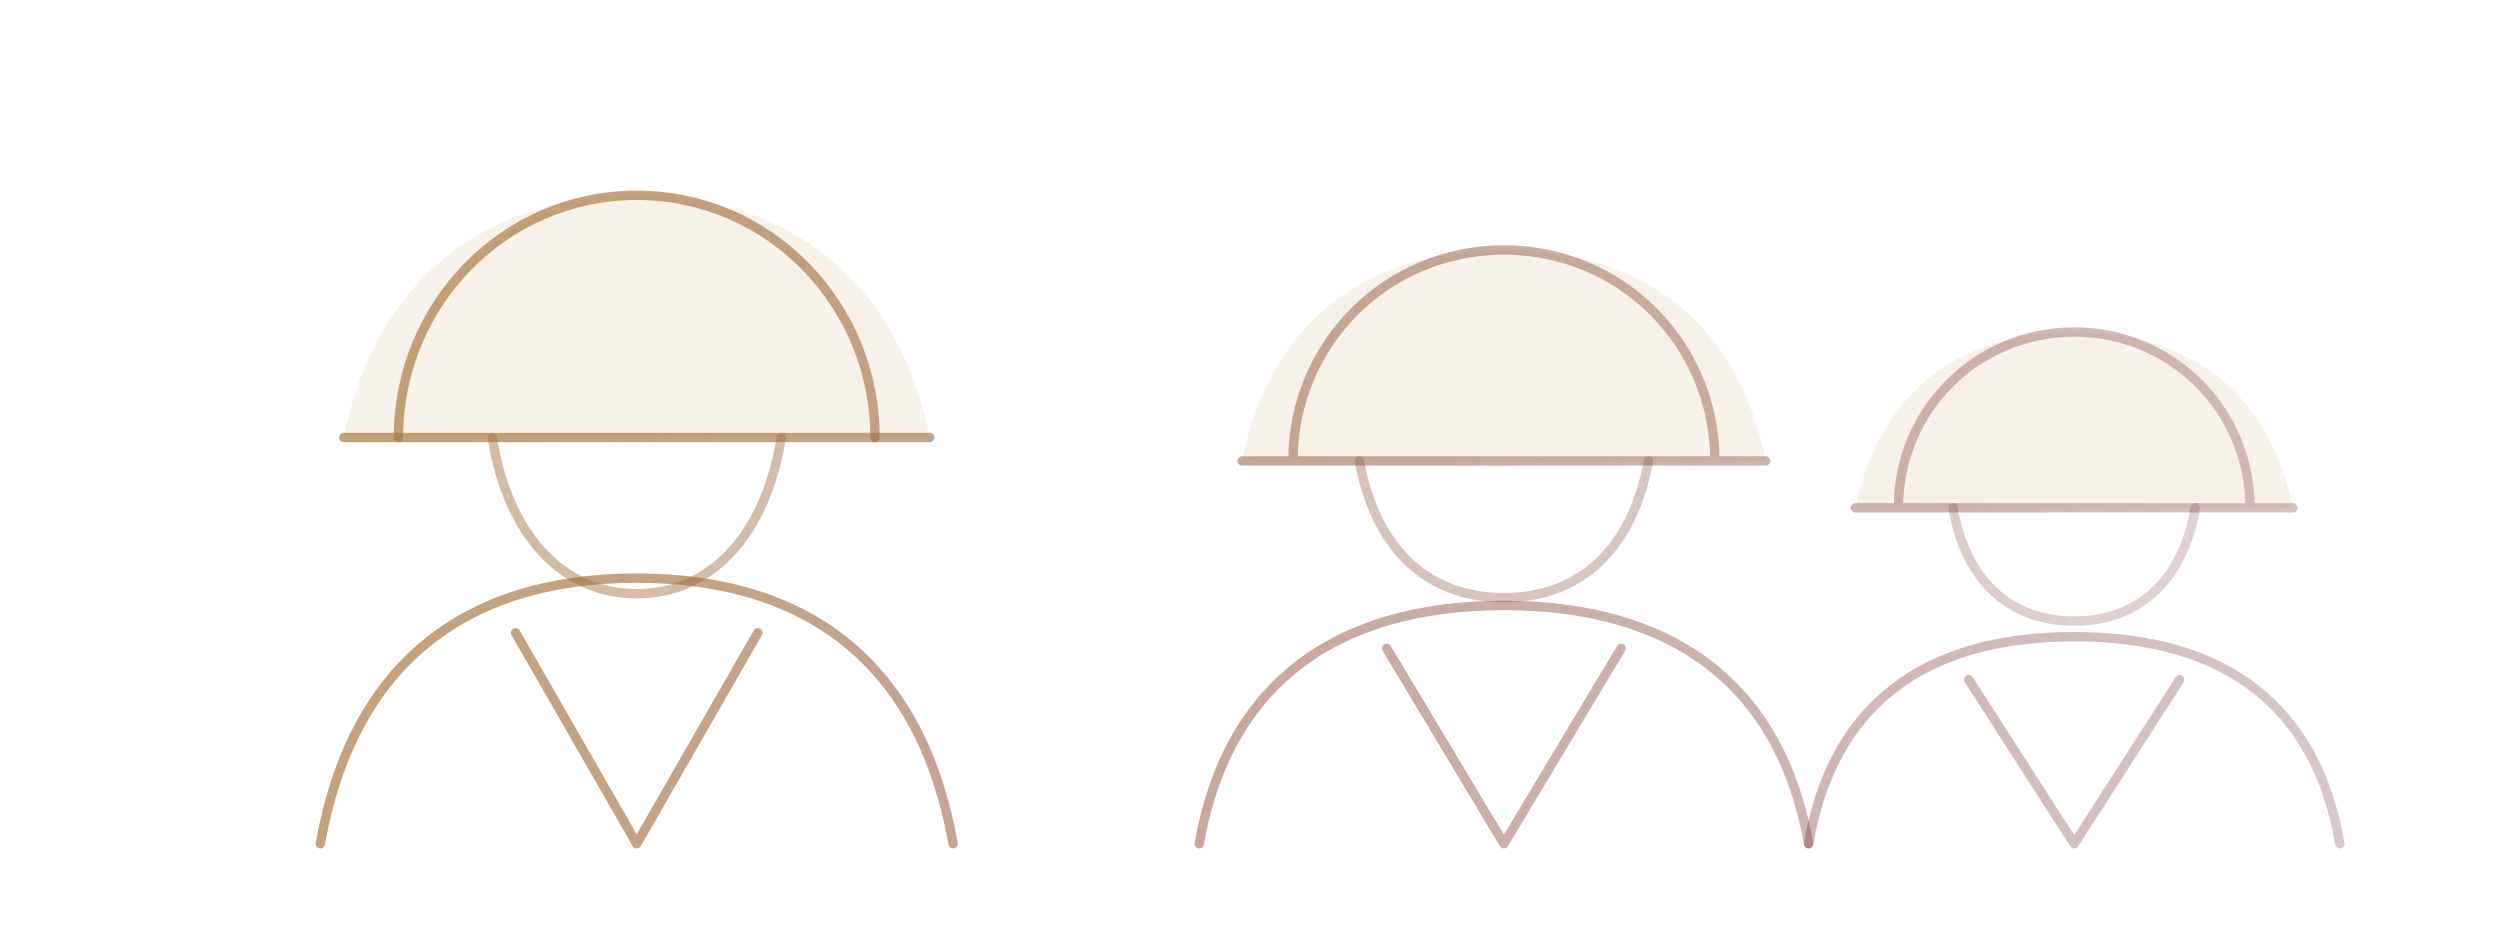
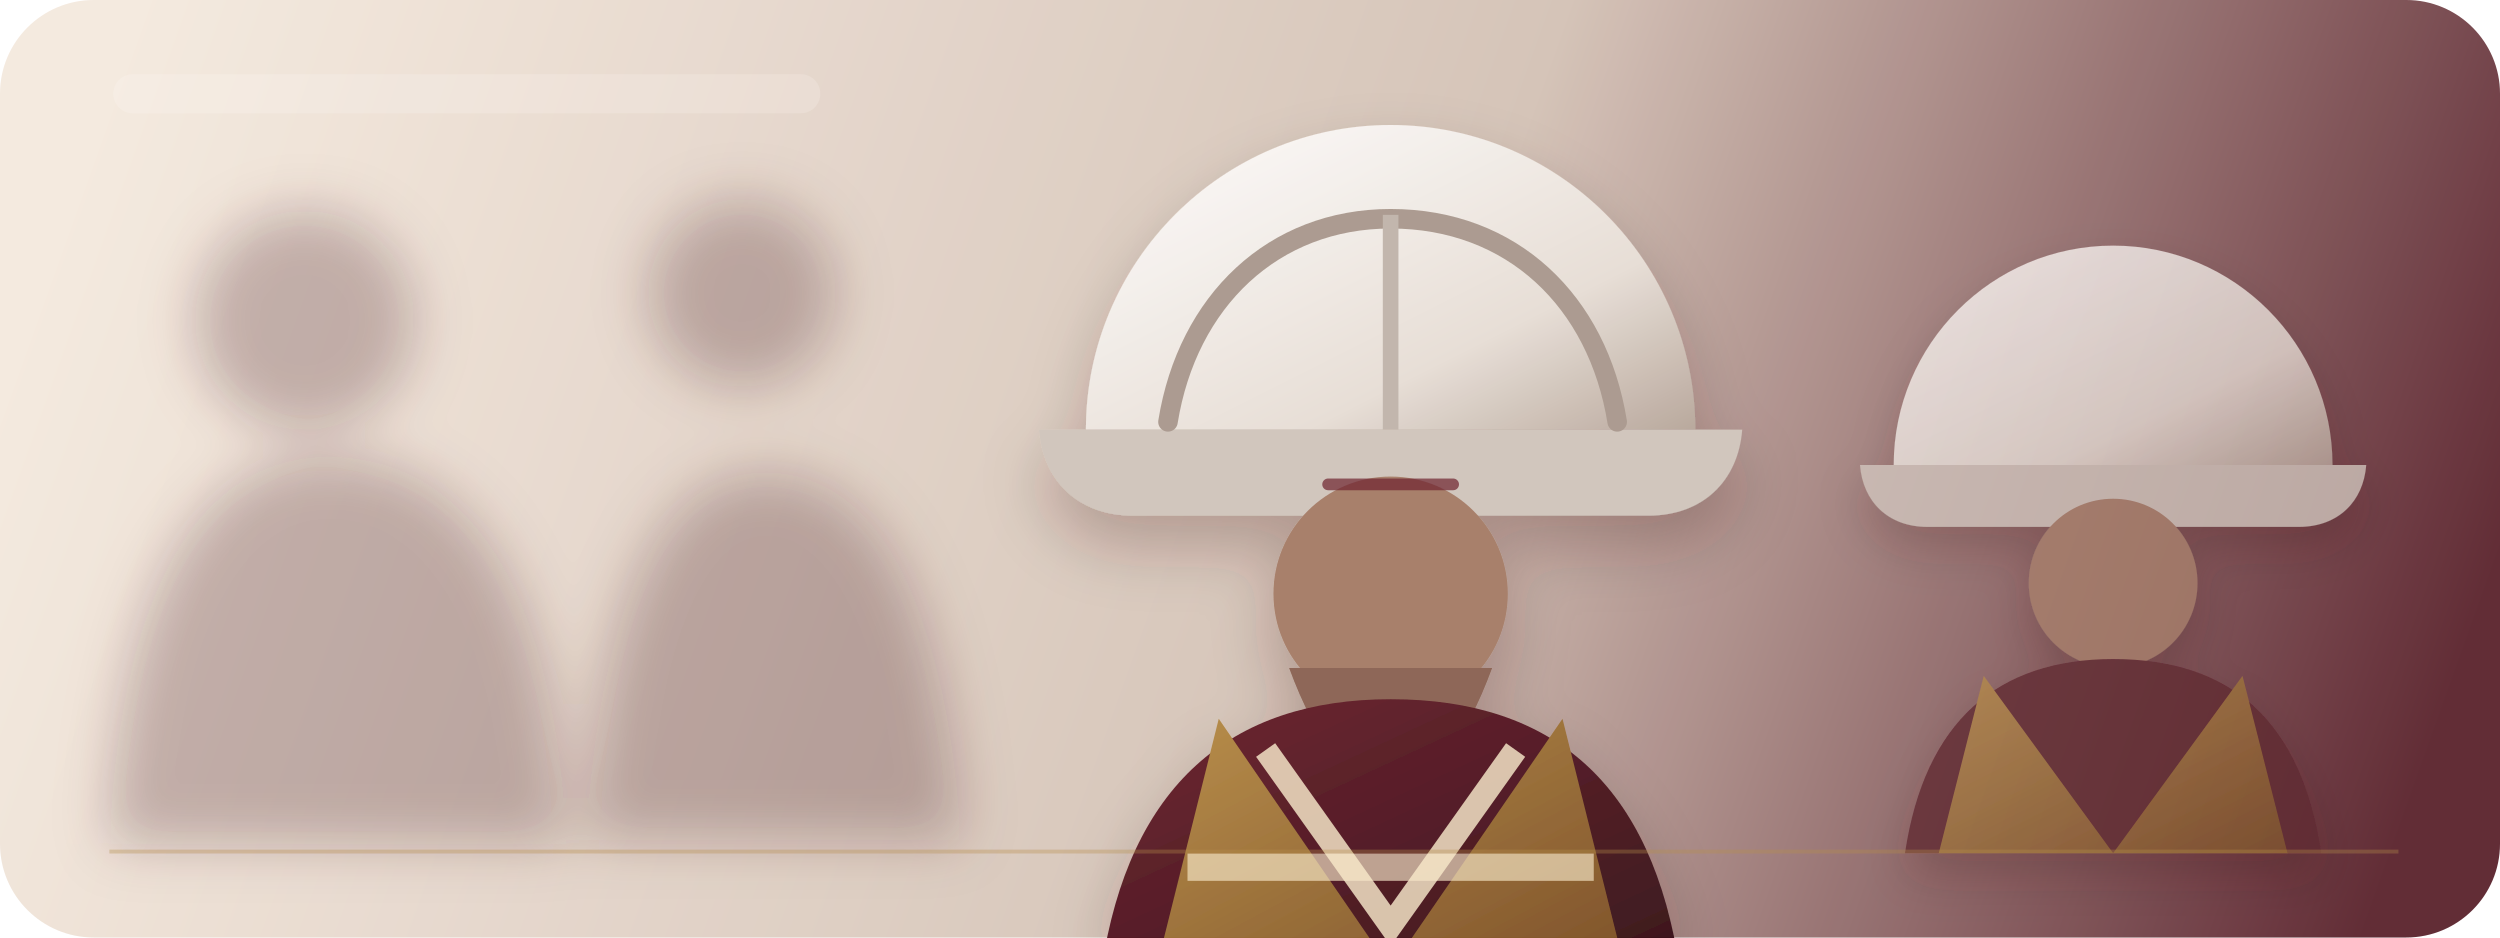
<svg xmlns="http://www.w3.org/2000/svg" width="640" height="240" viewBox="0 0 640 240" fill="none">
  <defs>
-     <linearGradient id="g" x1="24" y1="28" x2="610" y2="220" gradientUnits="userSpaceOnUse">
-       <stop stop-color="#B58A45" stop-opacity=".78" />
-       <stop offset="1" stop-color="#6B1F2B" stop-opacity=".24" />
+     <linearGradient id="bg" x1="28" y1="18" x2="610" y2="226" gradientUnits="userSpaceOnUse">
+       <stop stop-color="#F4E9DE" />
+       <stop offset=".56" stop-color="#D4C2B6" />
+       <stop offset="1" stop-color="#5D2630" />
    </linearGradient>
+     <linearGradient id="vest" x1="0" y1="0" x2="1" y2="1">
+       <stop stop-color="#B58A45" />
+       <stop offset="1" stop-color="#7A4D24" />
+     </linearGradient>
+     <linearGradient id="shirt" x1="0" y1="0" x2="1" y2="1">
+       <stop stop-color="#6B1F2B" />
+       <stop offset="1" stop-color="#351017" />
+     </linearGradient>
+     <linearGradient id="helmet" x1="0" y1="0" x2="1" y2="1">
+       <stop stop-color="#FFFDFC" />
+       <stop offset=".68" stop-color="#E6DDD5" />
+       <stop offset="1" stop-color="#B7A69A" />
+     </linearGradient>
+     <filter id="shadow" x="-30%" y="-30%" width="170%" height="180%">
+       <feDropShadow dx="0" dy="8" stdDeviation="8" flood-color="#351017" flood-opacity=".24" />
+     </filter>
+     <filter id="blur">
+       <feGaussianBlur stdDeviation="7" />
+     </filter>
  </defs>
-   <g stroke="url(#g)" stroke-width="2.4" stroke-linecap="round" stroke-linejoin="round">
-     <path d="M102 112c0-34 27-62 61-62s61 28 61 62" />
-     <path d="M88 112h150" />
-     <path d="M126 112c4 25 18 40 37 40s33-15 37-40" opacity=".72" />
-     <path d="M82 216c8-45 36-68 81-68s73 23 81 68" />
-     <path d="M132 162 163 216l31-54" />
-     <path d="M331 118c0-30 24-54 54-54s54 24 54 54M318 118h134" />
-     <path d="M348 118c4 22 17 35 37 35s33-13 37-35" opacity=".72" />
-     <path d="M307 216c7-40 34-61 78-61s71 21 78 61" />
-     <path d="M355 166 385 216l30-50" />
-     <path d="M486 130c0-25 20-45 45-45s45 20 45 45M475 130h112" />
-     <path d="M500 130c3 18 14 29 31 29s28-11 31-29" opacity=".72" />
-     <path d="M463 216c6-35 29-53 68-53s62 18 68 53" />
-     <path d="M504 174 531 216l27-42" />
+   <rect width="640" height="240" rx="24" fill="url(#bg)" />
+   <g opacity=".26" filter="url(#blur)" fill="#3B0F16">
+     <circle cx="78" cy="82" r="28" />
+     <path d="M28 216C31 146 54 117 84 117C117 117 142 146 145 216H28Z" />
+     <circle cx="190" cy="75" r="24" />
+     <path d="M150 215C154 151 170 121 196 121C223 121 242 151 246 215H150Z" />
  </g>
-   <g fill="#B58A45" opacity=".12">
-     <path d="M88 112c8-40 36-62 75-62s67 22 75 62H88ZM318 118c7-35 31-54 67-54s60 19 67 54H318ZM475 130c6-29 26-45 56-45s50 16 56 45H475Z" />
+   <g transform="translate(238 28)" filter="url(#shadow)">
+     <path d="M40 82C40 39 75 4 118 4C161 4 196 39 196 82H40Z" fill="url(#helmet)" />
+     <path d="M28 82H208C207 95 198 104 184 104H52C38 104 29 95 28 82Z" fill="#CFC4BB" />
+     <path d="M61 80C66 49 88 28 118 28C149 28 171 49 176 80" stroke="#A9988D" stroke-width="5" stroke-linecap="round" />
+     <path d="M118 27V82" stroke="#C0B4AA" stroke-width="4" />
+     <circle cx="118" cy="124" r="30" fill="#A57B66" />
+     <path d="M92 143C99 162 107 172 118 172C129 172 137 162 144 143" fill="#8A6252" />
+     <path d="M44 220C51 173 77 151 118 151C160 151 185 173 192 220H44Z" fill="url(#shirt)" />
+     <path d="M74 156L118 220L162 156L178 220H58L74 156Z" fill="url(#vest)" />
+     <path d="M86 164L118 209L150 164" stroke="#F7E8C8" stroke-opacity=".82" stroke-width="6" />
+     <path d="M66 194H170" stroke="#F7E8C8" stroke-opacity=".65" stroke-width="7" />
+     <path d="M102 96H134" stroke="#6B1F2B" stroke-opacity=".72" stroke-width="3" stroke-linecap="round" />
  </g>
+   <g transform="translate(456 60) scale(.72)" opacity=".78" filter="url(#shadow)">
+     <path d="M40 82C40 39 75 4 118 4C161 4 196 39 196 82H40Z" fill="url(#helmet)" />
+     <path d="M28 82H208C207 95 198 104 184 104H52C38 104 29 95 28 82Z" fill="#CFC4BB" />
+     <circle cx="118" cy="124" r="30" fill="#A57B66" />
+     <path d="M44 220C51 173 77 151 118 151C160 151 185 173 192 220H44Z" fill="#5A202A" />
+     <path d="M72 157L118 220L164 157L180 220H56L72 157Z" fill="url(#vest)" />
+   </g>
+   <path d="M28 218H614" stroke="#B58A45" stroke-opacity=".34" />
+   <path d="M34 24H205" stroke="#FFFDFC" stroke-opacity=".18" stroke-width="10" stroke-linecap="round" />
+   <rect width="640" height="240" rx="24" fill="#FFFDFC" fill-opacity=".035" />
</svg>
